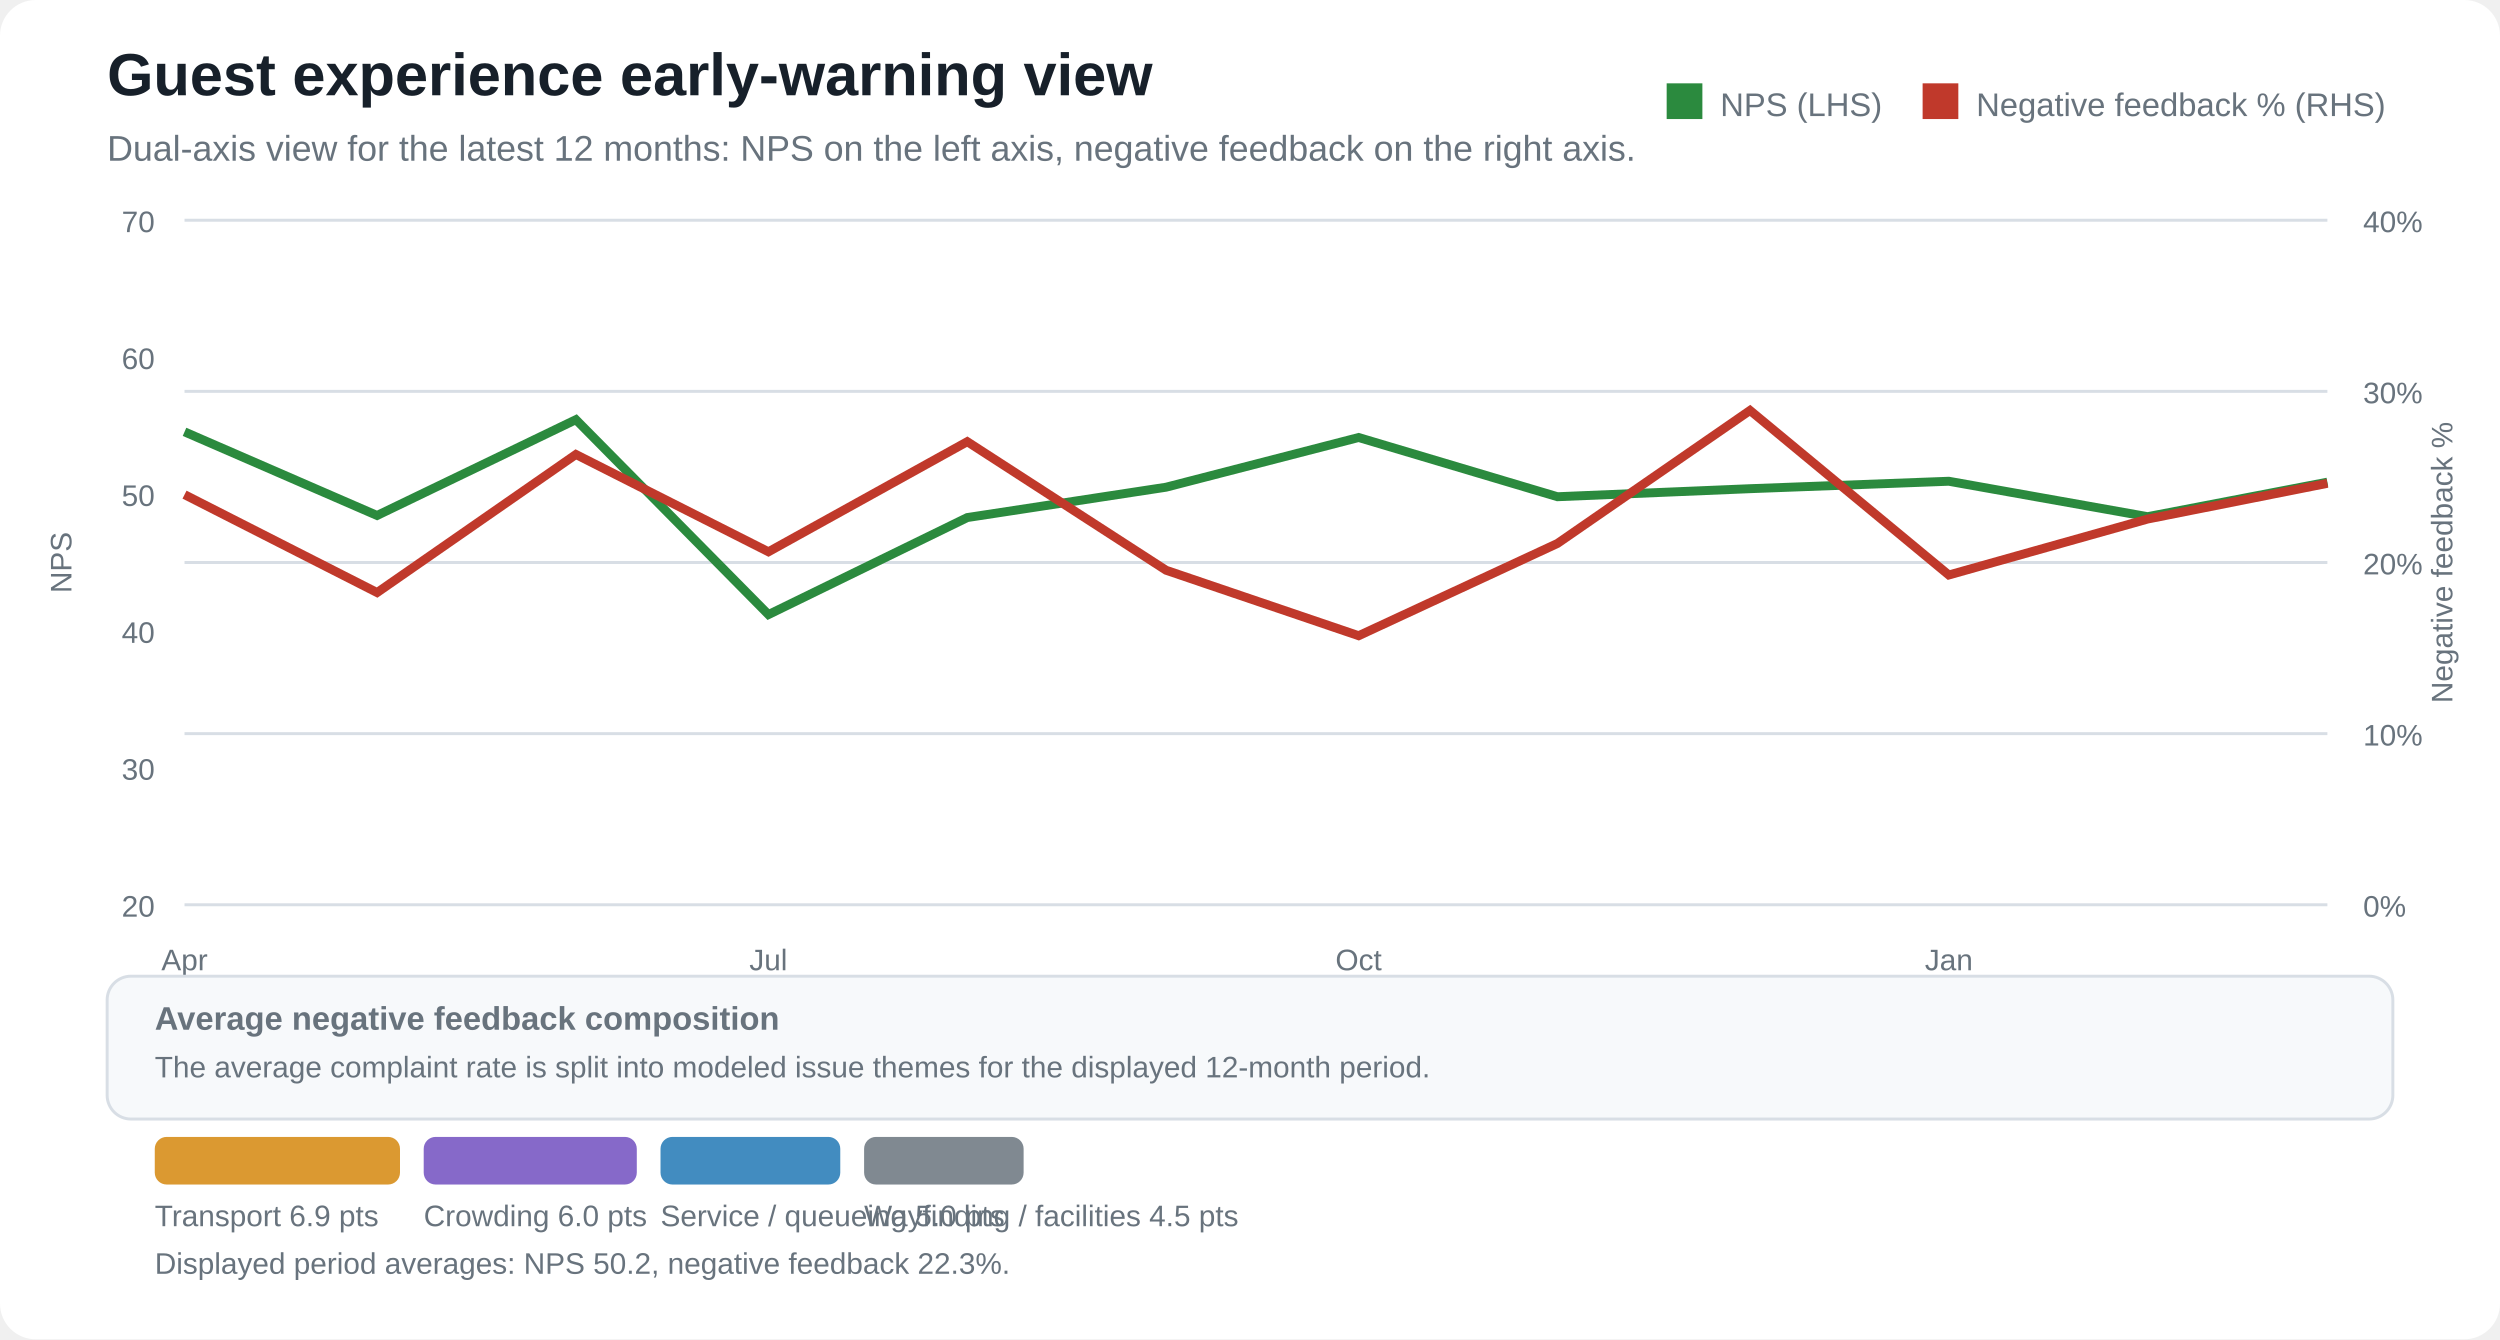
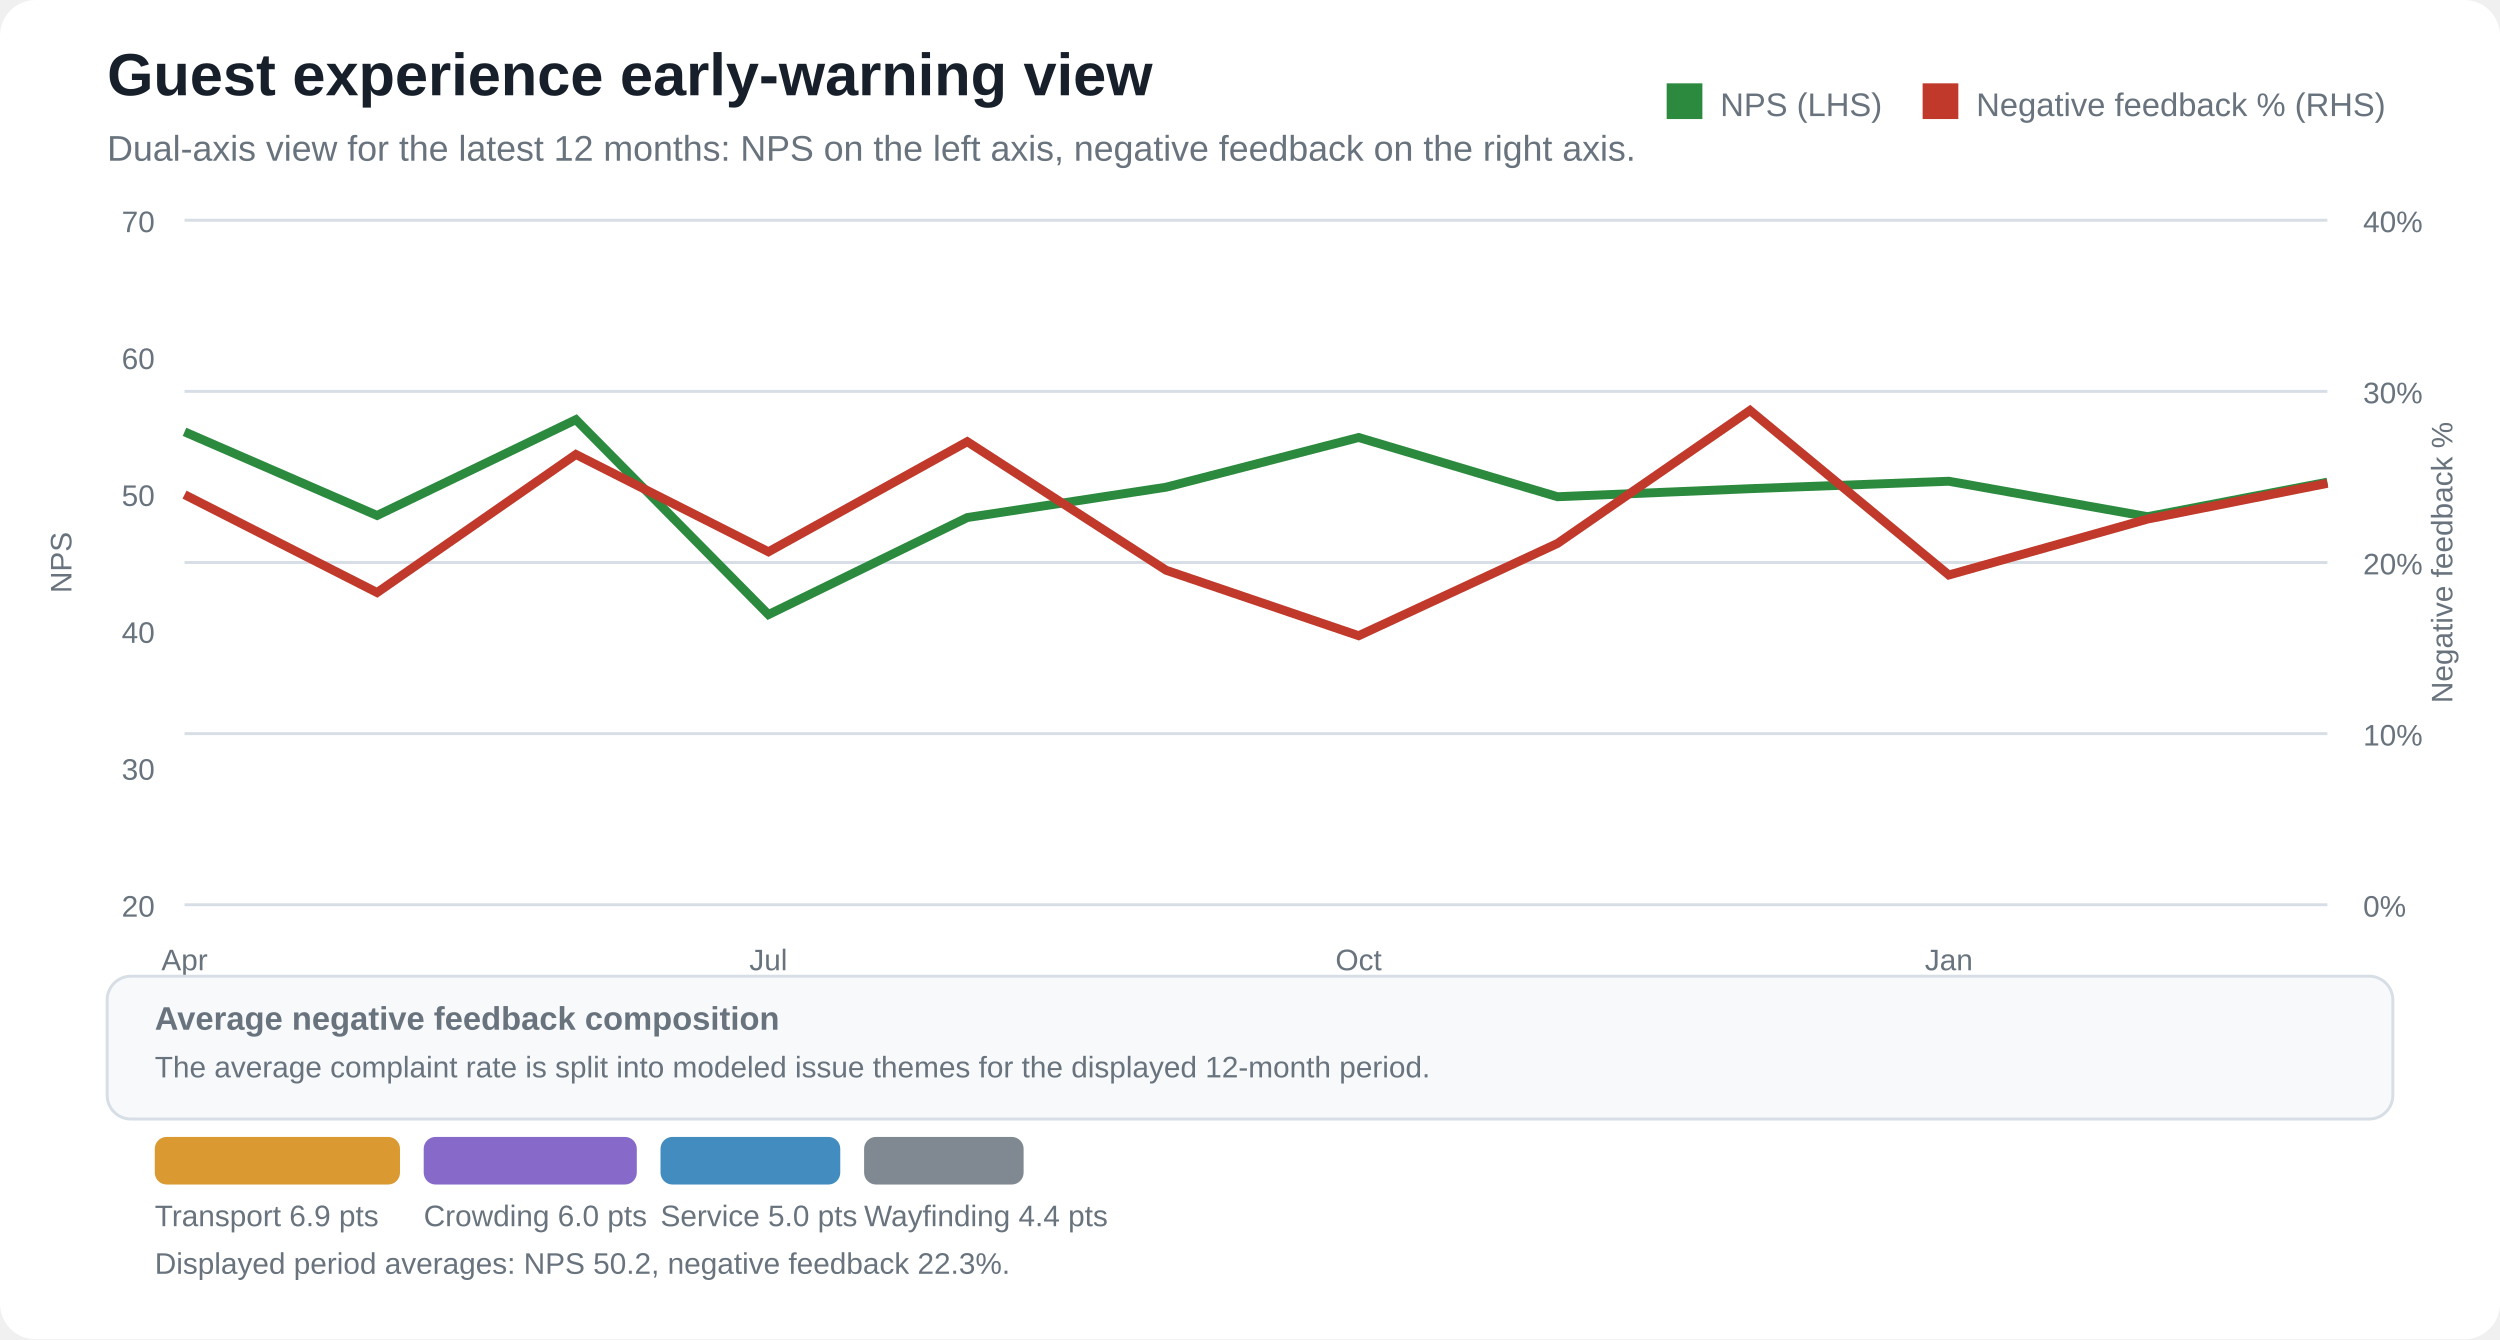
<svg xmlns="http://www.w3.org/2000/svg" viewBox="0 0 840 450" role="img">
  <rect width="840" height="450" rx="12" fill="#ffffff" />
  <text x="36" y="32" font-family="Arial, sans-serif" font-size="20" font-weight="700" fill="#17202a" text-anchor="start">Guest experience early-warning view</text>
  <text x="36" y="54" font-family="Arial, sans-serif" font-size="12" font-weight="400" fill="#68737d" text-anchor="start">Dual-axis view for the latest 12 months: NPS on the left axis, negative feedback on the right axis.</text>
  <line x1="62" y1="74.0" x2="782" y2="74.0" stroke="#d8dee5" stroke-width="1" />
  <line x1="62" y1="131.5" x2="782" y2="131.5" stroke="#d8dee5" stroke-width="1" />
  <line x1="62" y1="189.0" x2="782" y2="189.0" stroke="#d8dee5" stroke-width="1" />
  <line x1="62" y1="246.5" x2="782" y2="246.5" stroke="#d8dee5" stroke-width="1" />
  <line x1="62" y1="304.0" x2="782" y2="304.0" stroke="#d8dee5" stroke-width="1" />
  <path d="M62.0,145.1 L126.7,173.2 L193.5,141.0 L258.2,206.5 L325.0,173.9 L391.8,163.7 L456.5,147.0 L523.3,166.9 L588.0,164.2 L654.8,161.7 L721.6,173.6 L782.0,162.0" fill="none" stroke="#2b8a3e" stroke-width="3" />
  <path d="M62.0,166.2 L126.7,199.1 L193.5,152.7 L258.2,185.4 L325.0,148.4 L391.8,191.6 L456.5,213.6 L523.3,182.6 L588.0,137.9 L654.8,193.2 L721.6,174.4 L782.0,162.4" fill="none" stroke="#c0392b" stroke-width="3" />
  <rect x="560" y="28" width="12" height="12" fill="#2b8a3e" />
  <text x="578" y="39" font-family="Arial, sans-serif" font-size="11" font-weight="400" fill="#68737d" text-anchor="start">NPS (LHS)</text>
  <rect x="646" y="28" width="12" height="12" fill="#c0392b" />
  <text x="664" y="39" font-family="Arial, sans-serif" font-size="11" font-weight="400" fill="#68737d" text-anchor="start">Negative feedback % (RHS)</text>
  <text x="52" y="308.0" font-family="Arial, sans-serif" font-size="10" font-weight="400" fill="#68737d" text-anchor="end">20</text>
  <text x="52" y="262.0" font-family="Arial, sans-serif" font-size="10" font-weight="400" fill="#68737d" text-anchor="end">30</text>
  <text x="52" y="216.0" font-family="Arial, sans-serif" font-size="10" font-weight="400" fill="#68737d" text-anchor="end">40</text>
  <text x="52" y="170.0" font-family="Arial, sans-serif" font-size="10" font-weight="400" fill="#68737d" text-anchor="end">50</text>
  <text x="52" y="124.0" font-family="Arial, sans-serif" font-size="10" font-weight="400" fill="#68737d" text-anchor="end">60</text>
  <text x="52" y="78.0" font-family="Arial, sans-serif" font-size="10" font-weight="400" fill="#68737d" text-anchor="end">70</text>
  <text x="794" y="308.0" font-family="Arial, sans-serif" font-size="10" font-weight="400" fill="#68737d" text-anchor="start">0%</text>
  <text x="794" y="250.5" font-family="Arial, sans-serif" font-size="10" font-weight="400" fill="#68737d" text-anchor="start">10%</text>
  <text x="794" y="193.0" font-family="Arial, sans-serif" font-size="10" font-weight="400" fill="#68737d" text-anchor="start">20%</text>
  <text x="794" y="135.5" font-family="Arial, sans-serif" font-size="10" font-weight="400" fill="#68737d" text-anchor="start">30%</text>
  <text x="794" y="78.0" font-family="Arial, sans-serif" font-size="10" font-weight="400" fill="#68737d" text-anchor="start">40%</text>
  <text x="24" y="189" transform="rotate(-90 24 189)" font-family="Arial, sans-serif" font-size="10" font-weight="400" fill="#68737d" text-anchor="middle">NPS</text>
  <text x="824" y="189" transform="rotate(-90 824 189)" font-family="Arial, sans-serif" font-size="10" font-weight="400" fill="#68737d" text-anchor="middle">Negative feedback %</text>
  <text x="62.0" y="326" font-family="Arial, sans-serif" font-size="10" font-weight="400" fill="#68737d" text-anchor="middle">Apr</text>
  <text x="258.168" y="326" font-family="Arial, sans-serif" font-size="10" font-weight="400" fill="#68737d" text-anchor="middle">Jul</text>
  <text x="456.491" y="326" font-family="Arial, sans-serif" font-size="10" font-weight="400" fill="#68737d" text-anchor="middle">Oct</text>
  <text x="654.814" y="326" font-family="Arial, sans-serif" font-size="10" font-weight="400" fill="#68737d" text-anchor="middle">Jan</text>
  <rect x="36" y="328" width="768" height="48" rx="8" fill="#f7f9fb" stroke="#d8dee5" />
  <text x="52" y="346" font-family="Arial, sans-serif" font-size="11" font-weight="600" fill="#68737d" text-anchor="start">Average negative feedback composition</text>
  <text x="52" y="362" font-family="Arial, sans-serif" font-size="10" font-weight="400" fill="#68737d" text-anchor="start">The average complaint rate is split into modeled issue themes for the displayed 12-month period.</text>
  <rect x="52" y="382" width="82.4" height="16" rx="4" fill="#d4860b" opacity="0.84" />
  <text x="52" y="412" font-family="Arial, sans-serif" font-size="10" font-weight="400" fill="#68737d" text-anchor="start">Transport 6.9 pts</text>
  <rect x="142.364" y="382" width="71.6" height="16" rx="4" fill="#6f4dbf" opacity="0.84" />
  <text x="142.364" y="412" font-family="Arial, sans-serif" font-size="10" font-weight="400" fill="#68737d" text-anchor="start">Crowding 6.0 pts</text>
  <rect x="221.932" y="382" width="60.4" height="16" rx="4" fill="#1f77b4" opacity="0.84" />
-   <text x="221.932" y="412" font-family="Arial, sans-serif" font-size="10" font-weight="400" fill="#68737d" text-anchor="start">Service / queueing 5.0 pts</text>
+   <text x="221.932" y="412" font-family="Arial, sans-serif" font-size="10" font-weight="400" fill="#68737d" text-anchor="start">Service 5.0 pts</text>
  <rect x="290.337" y="382" width="53.6" height="16" rx="4" fill="#68737d" opacity="0.84" />
-   <text x="290.337" y="412" font-family="Arial, sans-serif" font-size="10" font-weight="400" fill="#68737d" text-anchor="start">Wayfinding / facilities 4.5 pts</text>
+   <text x="290.337" y="412" font-family="Arial, sans-serif" font-size="10" font-weight="400" fill="#68737d" text-anchor="start">Wayfinding 4.4 pts</text>
  <text x="52" y="428" font-family="Arial, sans-serif" font-size="10" font-weight="400" fill="#68737d" text-anchor="start">Displayed period averages: NPS 50.2, negative feedback 22.3%.</text>
</svg>
